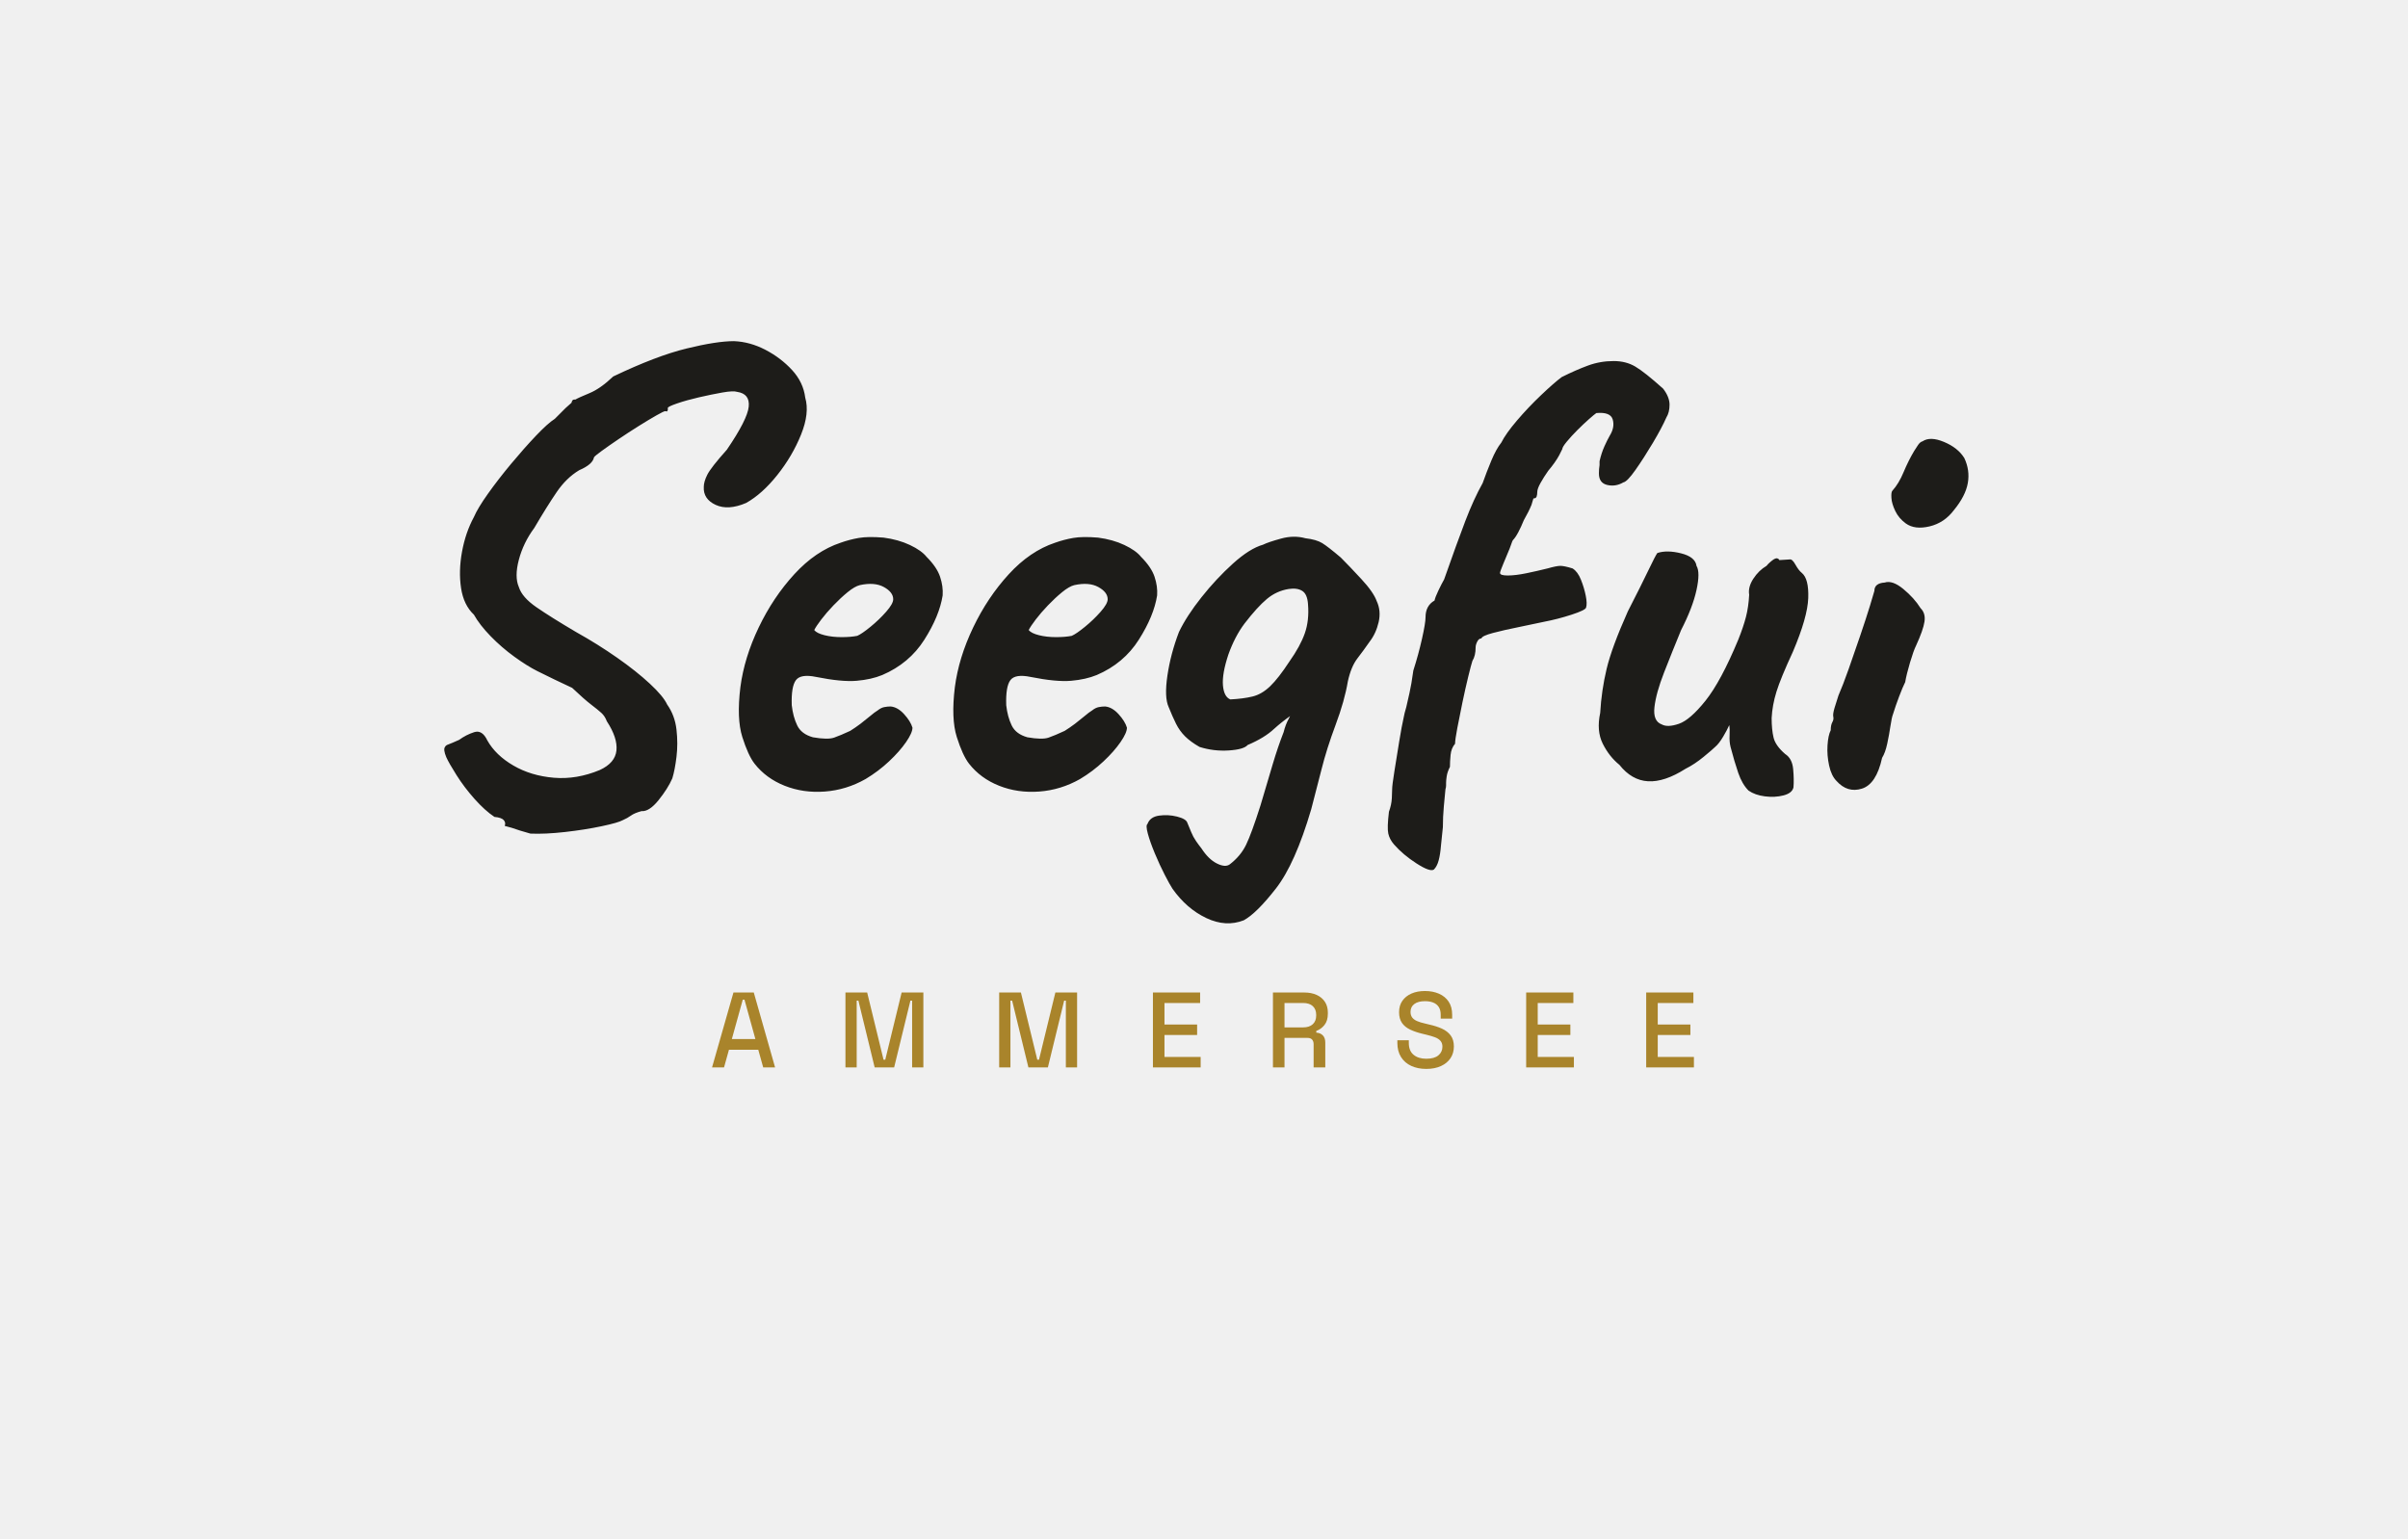
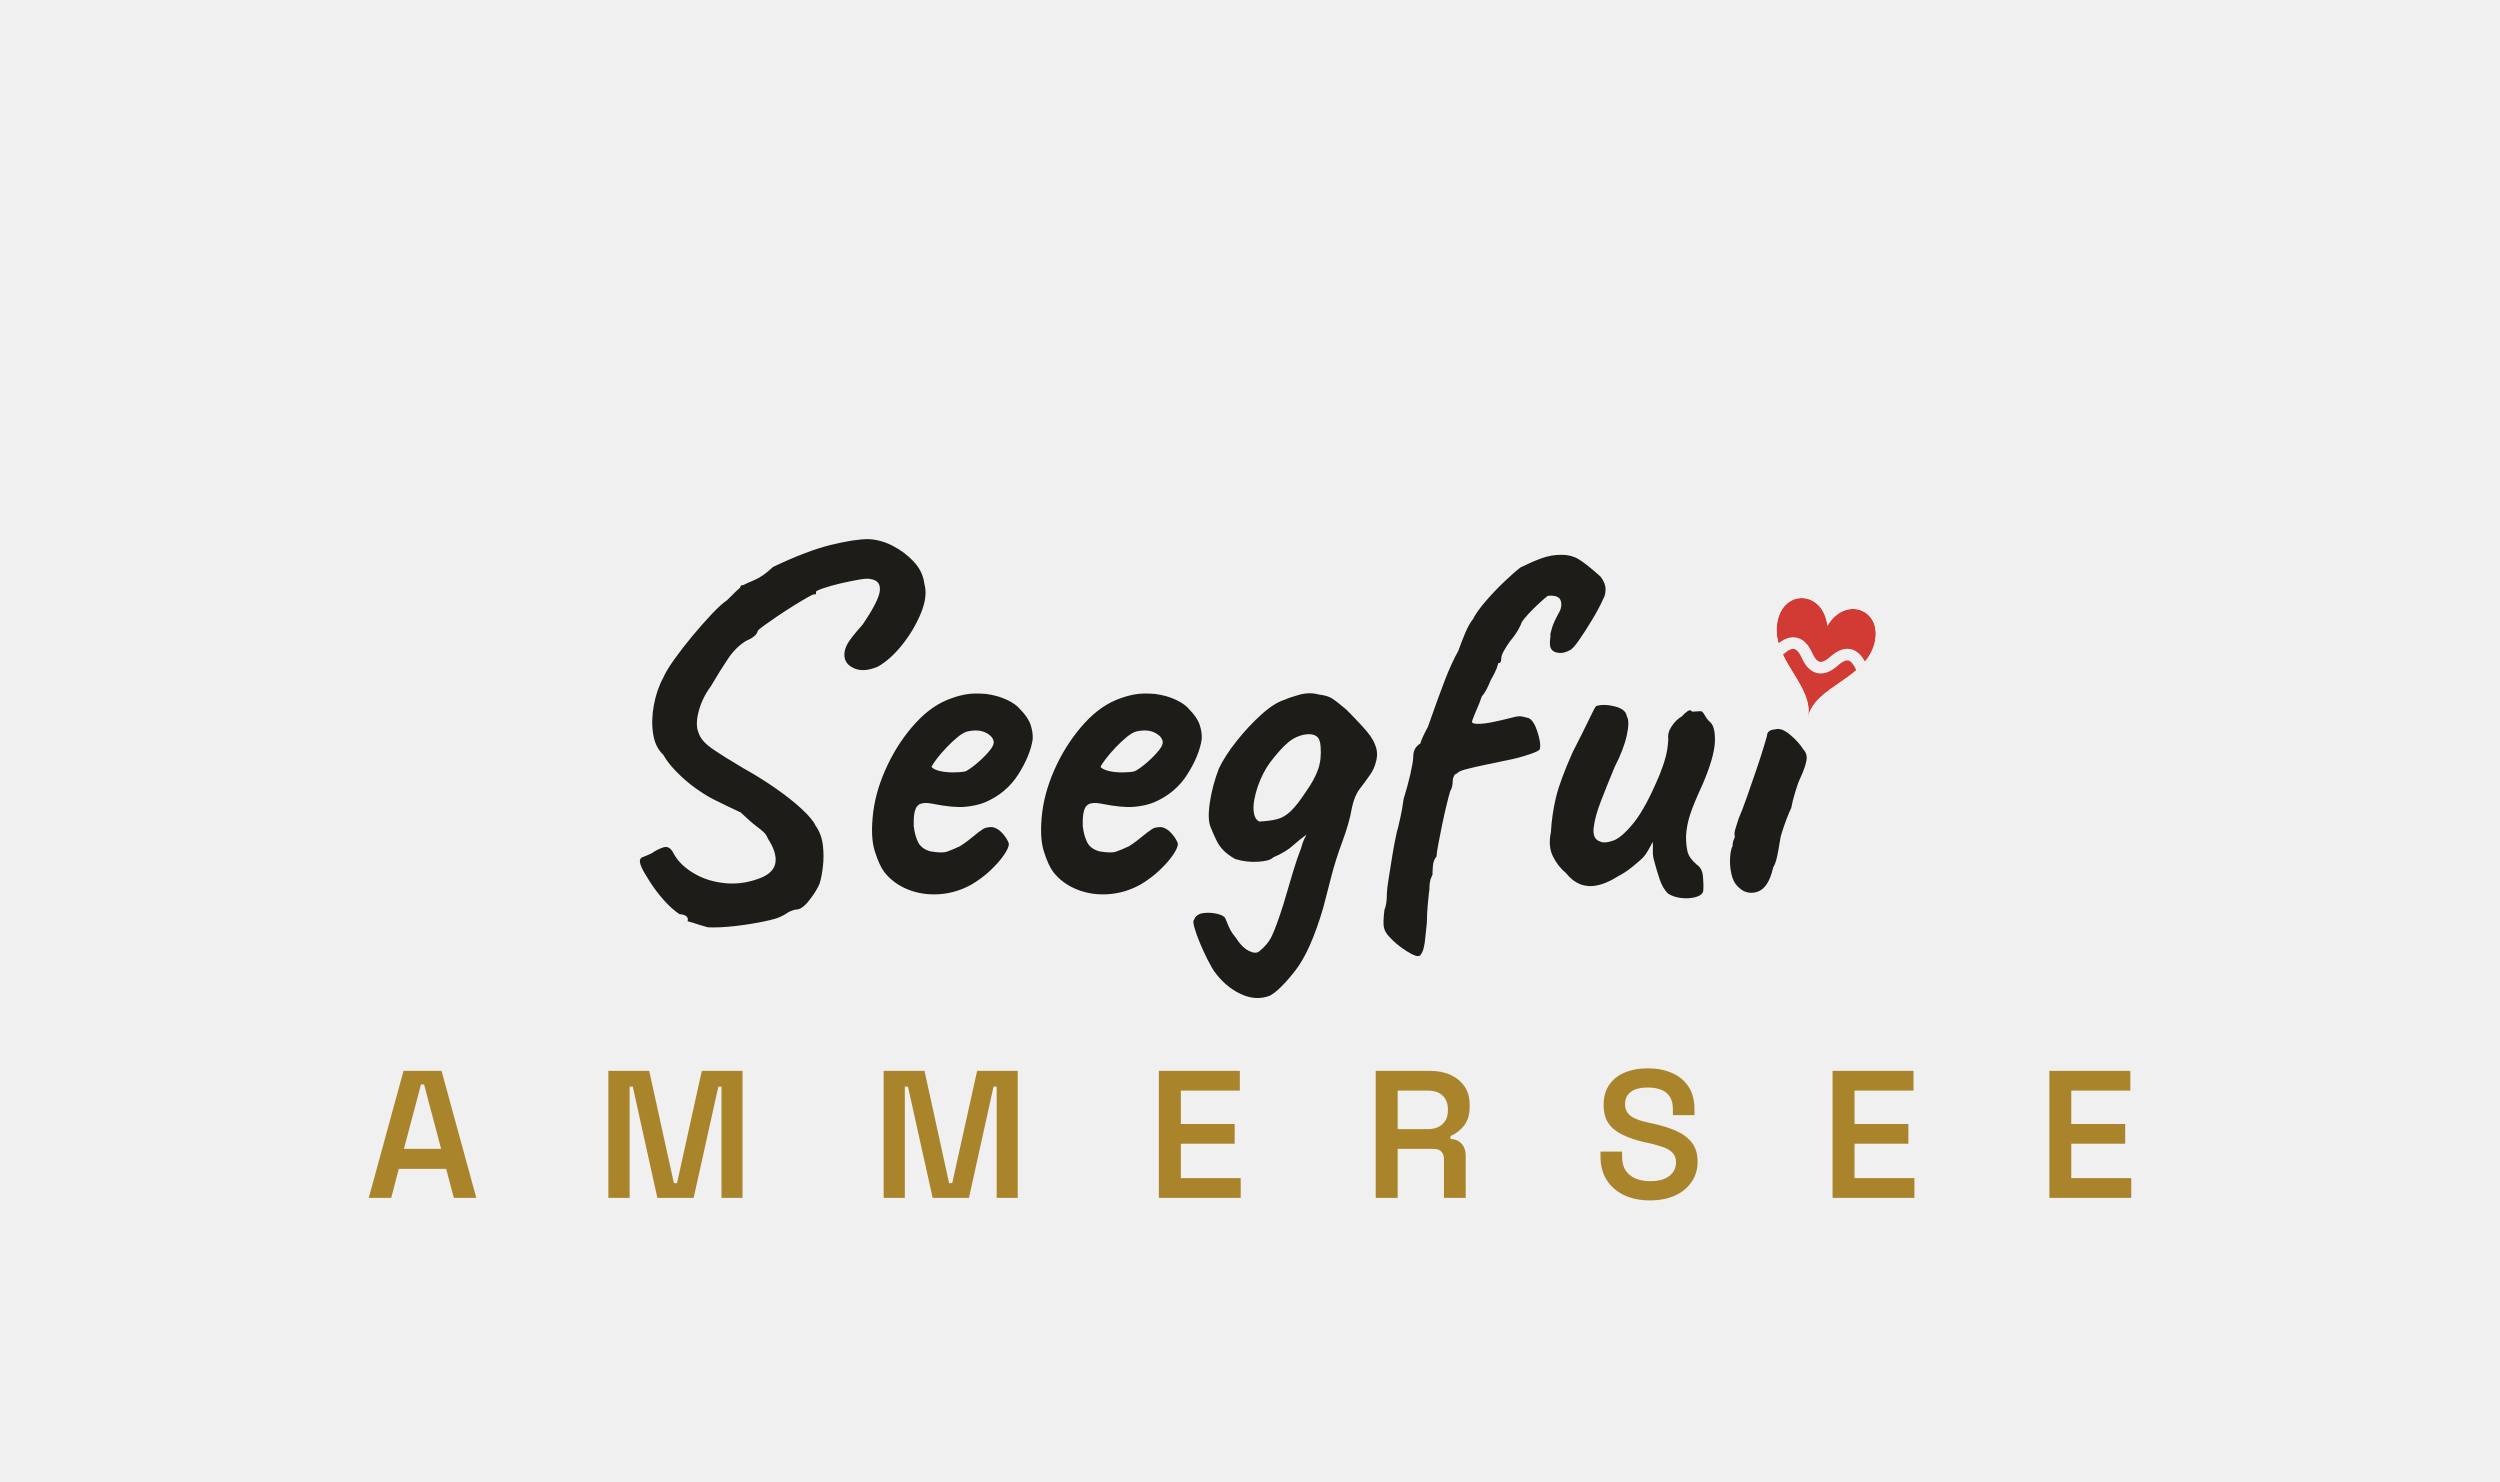
- <svg xmlns="http://www.w3.org/2000/svg" width="360" height="230" viewBox="0 0 360 230">
-   <g transform="translate(53.760,118.4)">
-     <path d="M25.536 6.240L25.536 6.240Q23.808 5.760 22.752 5.376L22.752 5.376L21.696 5.088Q21.888 4.608 21.552 4.224Q21.216 3.840 20.160 3.744L20.160 3.744Q18.720 2.784 17.184 1.056Q15.648-0.672 14.496-2.496Q13.344-4.320 12.960-5.184L12.960-5.184Q12.480-6.336 12.768-6.720L12.768-6.720Q12.864-6.912 13.056-7.008L13.056-7.008Q13.824-7.296 14.880-7.776L14.880-7.776Q15.936-8.544 17.136-8.928Q18.336-9.312 19.104-7.680L19.104-7.680Q20.352-5.472 22.992-3.936Q25.632-2.400 29.040-2.112Q32.448-1.824 35.904-3.264L35.904-3.264Q38.208-4.320 38.400-6.192Q38.592-8.064 36.960-10.560L36.960-10.560Q36.672-11.328 36.144-11.808Q35.616-12.288 34.608-13.056Q33.600-13.824 31.776-15.552L31.776-15.552Q30.336-16.224 29.136-16.800Q27.936-17.376 26.592-18.048L26.592-18.048Q25.056-18.816 23.136-20.208Q21.216-21.600 19.584-23.280Q17.952-24.960 17.088-26.496L17.088-26.496Q15.552-27.936 15.168-30.480Q14.784-33.024 15.312-35.904Q15.840-38.784 17.088-41.088L17.088-41.088Q17.664-42.432 19.200-44.592Q20.736-46.752 22.656-49.056Q24.576-51.360 26.352-53.232Q28.128-55.104 29.184-55.776L29.184-55.776Q29.952-56.544 30.816-57.408L30.816-57.408L31.680-58.176Q31.776-58.656 32.064-58.656L32.064-58.656L32.256-58.656Q32.736-58.944 34.368-59.616Q36-60.288 37.920-62.112L37.920-62.112Q44.352-65.184 48.864-66.288Q53.376-67.392 55.968-67.392L55.968-67.392Q58.368-67.296 60.672-66.096Q62.976-64.896 64.656-63.072Q66.336-61.248 66.624-58.944L66.624-58.944Q67.296-56.640 66-53.424Q64.704-50.208 62.448-47.376Q60.192-44.544 57.792-43.200L57.792-43.200Q55.104-42.048 53.232-42.912Q51.360-43.776 51.456-45.600L51.456-45.600Q51.456-46.368 51.984-47.424Q52.512-48.480 54.912-51.168L54.912-51.168Q57.984-55.680 58.176-57.600Q58.368-59.520 56.448-59.808L56.448-59.808Q55.872-60 54.240-59.712Q52.608-59.424 50.736-58.992Q48.864-58.560 47.472-58.080Q46.080-57.600 46.080-57.408L46.080-57.408L46.080-57.120Q46.080-57.024 45.984-56.928L45.984-56.928Q45.984-56.832 45.696-56.928L45.696-56.928Q45.504-56.928 44.400-56.304Q43.296-55.680 41.760-54.720Q40.224-53.760 38.736-52.752Q37.248-51.744 36.192-50.976Q35.136-50.208 35.040-50.016L35.040-50.016Q34.848-48.960 32.832-48.096L32.832-48.096Q30.912-46.944 29.472-44.832Q28.032-42.720 26.112-39.456L26.112-39.456Q24.480-37.248 23.808-34.704Q23.136-32.160 23.808-30.624L23.808-30.624Q24.288-29.088 26.448-27.600Q28.608-26.112 32.352-23.904L32.352-23.904Q35.616-22.080 38.496-20.064Q41.376-18.048 43.392-16.176Q45.408-14.304 45.984-13.056L45.984-13.056Q47.136-11.424 47.376-9.312Q47.616-7.200 47.376-5.232Q47.136-3.264 46.752-2.016L46.752-2.016Q46.080-0.480 44.688 1.248Q43.296 2.976 42.144 2.880L42.144 2.880Q41.088 3.168 40.560 3.552Q40.032 3.936 39.360 4.224L39.360 4.224Q38.688 4.608 36.192 5.136Q33.696 5.664 30.720 6Q27.744 6.336 25.536 6.240Z M75.648-1.920L75.648-1.920Q72.768-0.288 69.552-0.048Q66.336 0.192 63.552-0.912Q60.768-2.016 59.040-4.224L59.040-4.224Q58.080-5.472 57.216-8.208Q56.352-10.944 56.928-15.648L56.928-15.648Q57.504-20.064 59.664-24.576Q61.824-29.088 64.992-32.544Q68.160-36 71.904-37.248L71.904-37.248Q73.248-37.728 74.640-37.968Q76.032-38.208 78.336-38.016L78.336-38.016Q80.544-37.728 82.272-36.912Q84-36.096 84.768-35.136L84.768-35.136Q86.304-33.600 86.784-32.160Q87.264-30.720 87.168-29.376L87.168-29.376Q86.688-26.304 84.432-22.752Q82.176-19.200 78.144-17.472L78.144-17.472Q76.512-16.800 74.304-16.608Q72.096-16.416 68.256-17.184L68.256-17.184Q65.952-17.664 65.232-16.704Q64.512-15.744 64.608-12.960L64.608-12.960Q64.800-11.232 65.424-9.936Q66.048-8.640 67.776-8.160L67.776-8.160Q69.984-7.776 70.944-8.112Q71.904-8.448 73.344-9.120L73.344-9.120Q74.112-9.600 74.880-10.176L74.880-10.176L76.320-11.328Q76.992-11.904 77.472-12.192L77.472-12.192Q77.952-12.576 78.432-12.672Q78.912-12.768 79.392-12.768L79.392-12.768Q80.448-12.672 81.408-11.616Q82.368-10.560 82.656-9.600L82.656-9.600Q82.656-8.832 81.696-7.440Q80.736-6.048 79.152-4.560Q77.568-3.072 75.648-1.920ZM74.400-23.328L74.400-23.328Q75.072-23.616 76.368-24.672Q77.664-25.728 78.720-26.928Q79.776-28.128 79.776-28.800L79.776-28.800Q79.776-29.856 78.384-30.624Q76.992-31.392 74.784-30.912L74.784-30.912Q74.016-30.720 72.960-29.856Q71.904-28.992 70.848-27.888Q69.792-26.784 69.024-25.776Q68.256-24.768 67.968-24.192L67.968-24.192Q68.352-23.712 69.504-23.424Q70.656-23.136 72.048-23.136Q73.440-23.136 74.400-23.328Z M107.712-1.920L107.712-1.920Q104.832-0.288 101.616-0.048Q98.400 0.192 95.616-0.912Q92.832-2.016 91.104-4.224L91.104-4.224Q90.144-5.472 89.280-8.208Q88.416-10.944 88.992-15.648L88.992-15.648Q89.568-20.064 91.728-24.576Q93.888-29.088 97.056-32.544Q100.224-36 103.968-37.248L103.968-37.248Q105.312-37.728 106.704-37.968Q108.096-38.208 110.400-38.016L110.400-38.016Q112.608-37.728 114.336-36.912Q116.064-36.096 116.832-35.136L116.832-35.136Q118.368-33.600 118.848-32.160Q119.328-30.720 119.232-29.376L119.232-29.376Q118.752-26.304 116.496-22.752Q114.240-19.200 110.208-17.472L110.208-17.472Q108.576-16.800 106.368-16.608Q104.160-16.416 100.320-17.184L100.320-17.184Q98.016-17.664 97.296-16.704Q96.576-15.744 96.672-12.960L96.672-12.960Q96.864-11.232 97.488-9.936Q98.112-8.640 99.840-8.160L99.840-8.160Q102.048-7.776 103.008-8.112Q103.968-8.448 105.408-9.120L105.408-9.120Q106.176-9.600 106.944-10.176L106.944-10.176L108.384-11.328Q109.056-11.904 109.536-12.192L109.536-12.192Q110.016-12.576 110.496-12.672Q110.976-12.768 111.456-12.768L111.456-12.768Q112.512-12.672 113.472-11.616Q114.432-10.560 114.720-9.600L114.720-9.600Q114.720-8.832 113.760-7.440Q112.800-6.048 111.216-4.560Q109.632-3.072 107.712-1.920ZM106.464-23.328L106.464-23.328Q107.136-23.616 108.432-24.672Q109.728-25.728 110.784-26.928Q111.840-28.128 111.840-28.800L111.840-28.800Q111.840-29.856 110.448-30.624Q109.056-31.392 106.848-30.912L106.848-30.912Q106.080-30.720 105.024-29.856Q103.968-28.992 102.912-27.888Q101.856-26.784 101.088-25.776Q100.320-24.768 100.032-24.192L100.032-24.192Q100.416-23.712 101.568-23.424Q102.720-23.136 104.112-23.136Q105.504-23.136 106.464-23.328Z M132.192 19.200L132.192 19.200Q129.504 20.256 126.576 18.864Q123.648 17.472 121.536 14.496L121.536 14.496Q121.152 13.920 120.384 12.432Q119.616 10.944 118.896 9.216Q118.176 7.488 117.840 6.240Q117.504 4.992 117.792 4.800L117.792 4.800Q118.176 3.744 119.520 3.552Q120.864 3.360 122.208 3.696Q123.552 4.032 123.744 4.608L123.744 4.608Q124.032 5.280 124.320 6Q124.608 6.720 125.040 7.344Q125.472 7.968 125.856 8.448L125.856 8.448Q126.912 10.080 128.160 10.704Q129.408 11.328 130.080 10.848L130.080 10.848Q131.712 9.600 132.528 7.920Q133.344 6.240 134.688 2.016L134.688 2.016Q135.744-1.536 136.512-4.128Q137.280-6.720 138.144-8.928L138.144-8.928Q138.432-10.080 138.912-10.944L138.912-10.944Q139.008-11.136 139.104-11.328L139.104-11.328Q137.760-10.368 136.704-9.408L136.704-9.408Q135.264-8.064 132.768-7.008L132.768-7.008Q132.192-6.336 129.936-6.192Q127.680-6.048 125.568-6.720L125.568-6.720Q124.224-7.488 123.408-8.304Q122.592-9.120 122.064-10.176Q121.536-11.232 120.960-12.672L120.960-12.672Q120.288-14.112 120.768-17.376Q121.248-20.640 122.496-23.904L122.496-23.904Q123.648-26.304 125.856-29.088Q128.064-31.872 130.560-34.128Q133.056-36.384 135.072-36.960L135.072-36.960Q135.840-37.344 137.760-37.872Q139.680-38.400 141.408-37.920L141.408-37.920Q143.040-37.728 143.904-37.200Q144.768-36.672 146.688-35.040L146.688-35.040Q147.936-33.792 149.760-31.824Q151.584-29.856 152.064-28.512L152.064-28.512Q152.736-27.072 152.352-25.392Q151.968-23.712 151.008-22.464L151.008-22.464Q150.144-21.216 149.184-19.968Q148.224-18.720 147.744-16.512L147.744-16.512Q147.264-13.632 145.920-10.032Q144.576-6.432 143.808-3.360L143.808-3.360L142.272 2.592Q139.872 10.752 136.992 14.448Q134.112 18.144 132.192 19.200ZM130.176-13.824L130.176-13.824Q132.096-13.920 133.488-14.256Q134.880-14.592 136.128-15.792Q137.376-16.992 139.008-19.488L139.008-19.488Q140.640-21.792 141.312-23.712Q141.984-25.632 141.792-28.032L141.792-28.032Q141.696-29.568 140.928-30.048Q140.160-30.528 138.912-30.336L138.912-30.336Q137.088-30.048 135.648-28.848Q134.208-27.648 132.288-25.152L132.288-25.152Q130.848-23.232 129.888-20.544L129.888-20.544Q128.928-17.664 129.072-15.936Q129.216-14.208 130.176-13.824Z M160.608 11.616L160.608 11.616Q160.032 12 158.016 10.704Q156.000 9.408 154.656 7.872L154.656 7.872Q153.984 7.104 153.792 6.240Q153.600 5.376 153.888 2.976L153.888 2.976Q154.272 1.920 154.320 0.960Q154.368 0 154.368-0.384L154.368-0.384Q154.368-0.960 154.704-3.072Q155.040-5.184 155.424-7.536Q155.808-9.888 156.096-11.136L156.096-11.136Q156.096-11.232 156.240-11.808Q156.384-12.384 156.480-12.672L156.480-12.672Q156.672-13.536 156.960-14.784Q157.248-16.032 157.536-18.144L157.536-18.144Q158.304-20.544 158.832-22.896Q159.360-25.248 159.360-26.112L159.360-26.112Q159.360-27.840 160.704-28.608L160.704-28.608Q160.800-29.088 161.280-30.096Q161.760-31.104 162.144-31.776L162.144-31.776Q164.064-37.248 165.312-40.512Q166.560-43.776 167.904-46.176L167.904-46.176Q168.480-47.808 169.200-49.536Q169.920-51.264 170.688-52.224L170.688-52.224Q171.360-53.568 173.040-55.536Q174.720-57.504 176.640-59.328Q178.560-61.152 179.712-62.016L179.712-62.016Q181.824-63.072 183.648-63.744Q185.472-64.416 187.488-64.416L187.488-64.416Q189.312-64.416 190.704-63.600Q192.096-62.784 194.880-60.288L194.880-60.288Q195.840-59.040 195.840-57.888Q195.840-56.736 195.360-55.968L195.360-55.968Q194.688-54.432 193.344-52.176Q192-49.920 190.752-48.144Q189.504-46.368 188.928-46.272L188.928-46.272Q187.776-45.600 186.528-45.888Q185.280-46.176 185.280-47.616L185.280-47.616Q185.280-48.288 185.376-48.864L185.376-48.864L185.376-49.440Q185.664-50.688 186.096-51.648Q186.528-52.608 186.912-53.280L186.912-53.280Q187.680-54.528 187.344-55.680Q187.008-56.832 184.896-56.640L184.896-56.640Q184.608-56.448 183.792-55.728Q182.976-55.008 182.064-54.096Q181.152-53.184 180.480-52.368Q179.808-51.552 179.808-51.264L179.808-51.264L179.328-50.304Q178.752-49.248 177.696-48L177.696-48Q177.024-47.040 176.544-46.176Q176.064-45.312 176.064-44.832L176.064-44.832Q176.064-44.448 175.968-44.160Q175.872-43.872 175.488-43.872L175.488-43.872L175.200-42.912Q174.816-41.952 174.048-40.608L174.048-40.608Q173.664-39.648 173.232-38.832Q172.800-38.016 172.416-37.632L172.416-37.632L172.320-37.440L171.936-36.384Q171.456-35.232 170.976-34.080Q170.496-32.928 170.496-32.736L170.496-32.736Q170.496-32.352 171.648-32.352Q172.800-32.352 174.432-32.688Q176.064-33.024 177.600-33.408L177.600-33.408Q178.944-33.792 179.520-33.792Q180.096-33.792 181.344-33.408L181.344-33.408Q182.112-32.928 182.592-31.728Q183.072-30.528 183.312-29.328Q183.552-28.128 183.360-27.552L183.360-27.552Q183.264-27.168 181.200-26.496Q179.136-25.824 177.120-25.440L177.120-25.440Q175.392-25.056 173.232-24.624Q171.072-24.192 169.440-23.760Q167.808-23.328 167.712-22.944L167.712-22.944Q167.328-22.944 167.088-22.464Q166.848-21.984 166.848-21.600L166.848-21.600Q166.848-20.352 166.368-19.584L166.368-19.584Q166.176-19.008 165.744-17.232Q165.312-15.456 164.880-13.392Q164.448-11.328 164.112-9.552Q163.776-7.776 163.776-7.200L163.776-7.200Q163.200-6.528 163.104-5.520Q163.008-4.512 163.008-3.744L163.008-3.744Q162.624-2.976 162.528-2.352Q162.432-1.728 162.432-1.344L162.432-1.344L162.432-0.960Q162.432-0.672 162.336-0.384L162.336-0.384Q162.240 0.576 162.096 2.160Q161.952 3.744 161.952 5.280L161.952 5.280L161.664 8.064Q161.568 9.312 161.328 10.224Q161.088 11.136 160.608 11.616Z M207.648-0.192L207.648-0.192Q206.688-1.152 206.112-2.832Q205.536-4.512 204.960-6.720L204.960-6.720Q204.768-7.488 204.816-8.448Q204.864-9.408 204.768-9.984L204.768-9.984Q204.480-9.312 203.856-8.256Q203.232-7.200 202.656-6.720L202.656-6.720Q202.272-6.336 200.928-5.232Q199.584-4.128 198.240-3.456L198.240-3.456Q195.072-1.440 192.624-1.584Q190.176-1.728 188.352-4.032L188.352-4.032Q186.816-5.280 185.856-7.200Q184.896-9.120 185.472-11.808L185.472-11.808Q185.664-15.168 186.432-18.384Q187.200-21.600 189.600-26.976L189.600-26.976Q191.616-30.912 192.672-33.120Q193.728-35.328 194.016-35.712L194.016-35.712Q195.456-36.192 197.568-35.664Q199.680-35.136 199.872-33.792L199.872-33.792Q200.448-32.832 199.872-30.192Q199.296-27.552 197.568-24.192L197.568-24.192Q196.224-20.928 195.024-17.856Q193.824-14.784 193.584-12.672Q193.344-10.560 194.688-10.080L194.688-10.080Q195.552-9.600 197.232-10.176Q198.912-10.752 201.216-13.632Q203.520-16.512 206.112-22.752L206.112-22.752Q206.880-24.672 207.264-26.160Q207.648-27.648 207.744-29.472L207.744-29.472Q207.552-30.624 208.368-31.872Q209.184-33.120 210.336-33.792L210.336-33.792Q210.720-34.272 211.392-34.752L211.392-34.752Q211.872-35.040 212.064-34.848L212.064-34.848Q212.160-34.848 212.256-34.656L212.256-34.656L213.792-34.752Q214.176-34.848 214.656-33.984Q215.136-33.120 215.616-32.736L215.616-32.736Q216.672-31.872 216.576-28.992Q216.480-26.112 214.272-20.928L214.272-20.928Q212.448-16.992 211.824-14.976Q211.200-12.960 211.104-11.040L211.104-11.040Q211.104-9.312 211.392-8.112Q211.680-6.912 213.120-5.664L213.120-5.664Q214.176-4.992 214.320-3.408Q214.464-1.824 214.368-0.672L214.368-0.672Q214.176 0.192 212.880 0.528Q211.584 0.864 210.096 0.672Q208.608 0.480 207.648-0.192Z M220.800-1.632L220.800-1.632Q220.032-2.400 219.696-3.936Q219.360-5.472 219.456-6.960Q219.552-8.448 219.936-9.216L219.936-9.216Q219.936-9.984 220.176-10.416Q220.416-10.848 220.320-11.232L220.320-11.232Q220.224-11.616 220.512-12.576Q220.800-13.536 221.088-14.400L221.088-14.400Q221.760-15.936 222.624-18.384Q223.488-20.832 224.352-23.376Q225.216-25.920 225.792-27.792Q226.368-29.664 226.464-30.048L226.464-30.048Q226.464-31.200 228-31.296L228-31.296Q229.152-31.680 230.784-30.336Q232.416-28.992 233.376-27.456L233.376-27.456Q234.144-26.688 233.952-25.440Q233.760-24.192 232.704-21.888L232.704-21.888Q232.320-21.120 231.792-19.344Q231.264-17.568 231.072-16.416L231.072-16.416Q230.688-15.648 230.160-14.256Q229.632-12.864 229.248-11.616L229.248-11.616Q229.056-11.136 228.864-9.840Q228.672-8.544 228.384-7.200Q228.096-5.856 227.616-5.088L227.616-5.088Q226.752-1.152 224.592-0.480Q222.432 0.192 220.800-1.632ZM231.168-40.128L231.168-40.128Q230.112-40.896 229.584-42Q229.056-43.104 229.008-43.968Q228.960-44.832 229.152-45.024L229.152-45.024Q230.112-46.080 230.832-47.808Q231.552-49.536 232.416-50.976L232.416-50.976Q232.608-51.264 232.944-51.792Q233.280-52.320 233.664-52.416L233.664-52.416Q234.816-53.184 236.880-52.320Q238.944-51.456 239.904-49.920L239.904-49.920Q240.768-48.096 240.432-46.176Q240.096-44.256 238.368-42.144L238.368-42.144Q236.928-40.224 234.720-39.696Q232.512-39.168 231.168-40.128Z" fill="#1d1c19" />
-   </g>
-   <g transform="translate(106.116,159.6)">
-     <path d="M2.128 0L0.336 0L3.536-11.200L6.576-11.200L9.760 0L7.984 0L7.248-2.640L2.864-2.640L2.128 0ZM4.928-10.128L3.296-4.240L6.816-4.240L5.184-10.128L4.928-10.128Z M21.960 0L20.280 0L20.280-11.200L23.528-11.200L25.976-1.152L26.232-1.152L28.680-11.200L31.928-11.200L31.928 0L30.248 0L30.248-9.984L29.992-9.984L27.560 0L24.648 0L22.216-9.984L21.960-9.984L21.960 0Z M44.944 0L43.264 0L43.264-11.200L46.512-11.200L48.960-1.152L49.216-1.152L51.664-11.200L54.912-11.200L54.912 0L53.232 0L53.232-9.984L52.976-9.984L50.544 0L47.632 0L45.200-9.984L44.944-9.984L44.944 0Z M73.384 0L66.248 0L66.248-11.200L73.304-11.200L73.304-9.632L67.976-9.632L67.976-6.416L72.856-6.416L72.856-4.848L67.976-4.848L67.976-1.568L73.384-1.568L73.384 0Z M85.920 0L84.192 0L84.192-11.200L88.896-11.200Q89.936-11.200 90.728-10.840Q91.520-10.480 91.960-9.808Q92.400-9.136 92.400-8.208L92.400-8.208L92.400-8.032Q92.400-6.976 91.896-6.344Q91.392-5.712 90.672-5.456L90.672-5.456L90.672-5.200Q91.280-5.168 91.648-4.792Q92.016-4.416 92.016-3.712L92.016-3.712L92.016 0L90.272 0L90.272-3.472Q90.272-3.904 90.048-4.160Q89.824-4.416 89.328-4.416L89.328-4.416L85.920-4.416L85.920 0ZM85.920-9.632L85.920-5.984L88.704-5.984Q89.632-5.984 90.144-6.456Q90.656-6.928 90.656-7.744L90.656-7.744L90.656-7.872Q90.656-8.688 90.152-9.160Q89.648-9.632 88.704-9.632L88.704-9.632L85.920-9.632Z M107.112 0.224L107.112 0.224Q105.848 0.224 104.872-0.224Q103.896-0.672 103.344-1.544Q102.792-2.416 102.792-3.664L102.792-3.664L102.792-4.064L104.504-4.064L104.504-3.664Q104.504-2.480 105.216-1.888Q105.928-1.296 107.112-1.296L107.112-1.296Q108.312-1.296 108.920-1.800Q109.528-2.304 109.528-3.104L109.528-3.104Q109.528-3.632 109.240-3.968Q108.952-4.304 108.424-4.504Q107.896-4.704 107.160-4.880L107.160-4.880L106.568-5.024Q105.496-5.280 104.704-5.656Q103.912-6.032 103.480-6.656Q103.048-7.280 103.048-8.256L103.048-8.256Q103.048-9.248 103.536-9.952Q104.024-10.656 104.888-11.040Q105.752-11.424 106.920-11.424L106.920-11.424Q108.088-11.424 109.008-11.024Q109.928-10.624 110.456-9.840Q110.984-9.056 110.984-7.872L110.984-7.872L110.984-7.296L109.272-7.296L109.272-7.872Q109.272-8.592 108.976-9.040Q108.680-9.488 108.152-9.696Q107.624-9.904 106.920-9.904L106.920-9.904Q105.896-9.904 105.328-9.480Q104.760-9.056 104.760-8.304L104.760-8.304Q104.760-7.792 105.008-7.464Q105.256-7.136 105.736-6.928Q106.216-6.720 106.936-6.560L106.936-6.560L107.528-6.416Q108.616-6.176 109.448-5.800Q110.280-5.424 110.760-4.784Q111.240-4.144 111.240-3.136L111.240-3.136Q111.240-2.128 110.736-1.376Q110.232-0.624 109.304-0.200Q108.376 0.224 107.112 0.224Z M129.184 0L122.048 0L122.048-11.200L129.104-11.200L129.104-9.632L123.776-9.632L123.776-6.416L128.656-6.416L128.656-4.848L123.776-4.848L123.776-1.568L129.184-1.568L129.184 0Z M147.128 0L139.992 0L139.992-11.200L147.048-11.200L147.048-9.632L141.720-9.632L141.720-6.416L146.600-6.416L146.600-4.848L141.720-4.848L141.720-1.568L147.128-1.568L147.128 0Z" fill="#a9842b" />
+ <svg xmlns="http://www.w3.org/2000/svg" width="1488" height="882" viewBox="0 0 248 147">
+   <svg x="18.9" y="14" width="210.2" height="108" viewBox="0 0 360 185" overflow="visible">
+     <g fill="#1d1c19">
+       <g transform="translate(64.98,0)">
+         <path d="M22.88 133.59 L22.88 133.59 Q21.33 133.16 20.38 132.82 L20.38 132.82 L19.44 132.56 Q19.61 132.13 19.31 131.78 Q19.01 131.44 18.06 131.35 L18.06 131.35 Q16.77 130.49 15.39 128.95 Q14.02 127.40 12.99 125.76 Q11.95 124.13 11.61 123.36 L11.61 123.36 Q11.18 122.32 11.44 121.98 L11.44 121.98 Q11.52 121.81 11.70 121.72 L11.70 121.72 Q12.38 121.46 13.33 121.03 L13.33 121.03 Q14.28 120.35 15.35 120.00 Q16.43 119.66 17.11 121.12 L17.11 121.12 Q18.23 123.10 20.60 124.47 Q22.96 125.85 26.02 126.11 Q29.07 126.37 32.16 125.08 L32.16 125.08 Q34.23 124.13 34.40 122.45 Q34.57 120.78 33.11 118.54 L33.11 118.54 Q32.85 117.85 32.38 117.42 Q31.91 116.99 31.00 116.30 Q30.10 115.62 28.47 114.07 L28.47 114.07 Q27.18 113.47 26.10 112.95 Q25.03 112.43 23.82 111.83 L23.82 111.83 Q22.45 111.14 20.73 109.90 Q19.01 108.65 17.54 107.14 Q16.08 105.64 15.31 104.26 L15.31 104.26 Q13.93 102.97 13.59 100.69 Q13.24 98.42 13.72 95.84 Q14.19 93.26 15.31 91.19 L15.31 91.19 Q15.82 89.99 17.20 88.05 Q18.58 86.12 20.30 84.05 Q22.02 81.99 23.61 80.31 Q25.20 78.64 26.14 78.03 L26.14 78.03 Q26.83 77.35 27.61 76.57 L27.61 76.57 L28.38 75.88 Q28.47 75.45 28.72 75.45 L28.72 75.45 L28.90 75.45 Q29.33 75.20 30.79 74.59 Q32.25 73.99 33.97 72.36 L33.97 72.36 Q39.73 69.61 43.77 68.62 Q47.82 67.63 50.14 67.63 L50.14 67.63 Q52.29 67.71 54.35 68.79 Q56.42 69.86 57.92 71.50 Q59.43 73.13 59.68 75.20 L59.68 75.20 Q60.29 77.26 59.13 80.14 Q57.96 83.02 55.94 85.56 Q53.92 88.10 51.77 89.30 L51.77 89.30 Q49.36 90.33 47.69 89.56 Q46.01 88.78 46.10 87.15 L46.10 87.15 Q46.10 86.46 46.57 85.52 Q47.04 84.57 49.19 82.16 L49.19 82.16 Q51.94 78.12 52.12 76.40 Q52.29 74.68 50.57 74.42 L50.57 74.42 Q50.05 74.25 48.59 74.51 Q47.13 74.77 45.45 75.15 Q43.77 75.54 42.53 75.97 Q41.28 76.40 41.28 76.57 L41.28 76.57 L41.28 76.83 Q41.28 76.92 41.19 77.00 L41.19 77.00 Q41.19 77.09 40.94 77.00 L40.94 77.00 Q40.76 77.00 39.78 77.56 Q38.79 78.12 37.41 78.98 Q36.03 79.84 34.70 80.74 Q33.37 81.65 32.42 82.33 Q31.48 83.02 31.39 83.19 L31.39 83.19 Q31.22 84.14 29.41 84.91 L29.41 84.91 Q27.69 85.95 26.40 87.84 Q25.11 89.73 23.39 92.65 L23.39 92.65 Q21.93 94.63 21.33 96.91 Q20.73 99.19 21.33 100.57 L21.33 100.57 Q21.76 101.94 23.69 103.28 Q25.63 104.61 28.98 106.59 L28.98 106.59 Q31.91 108.22 34.49 110.03 Q37.07 111.83 38.87 113.51 Q40.68 115.19 41.19 116.30 L41.19 116.30 Q42.23 117.77 42.44 119.66 Q42.66 121.55 42.44 123.31 Q42.23 125.08 41.88 126.19 L41.88 126.19 Q41.28 127.57 40.03 129.12 Q38.79 130.67 37.75 130.58 L37.75 130.58 Q36.81 130.84 36.34 131.18 Q35.86 131.53 35.26 131.78 L35.26 131.78 Q34.66 132.13 32.42 132.60 Q30.19 133.07 27.52 133.38 Q24.85 133.68 22.88 133.59 Z M67.77 126.28 L67.77 126.28 Q65.19 127.74 62.31 127.96 Q59.43 128.17 56.93 127.18 Q54.44 126.19 52.89 124.22 L52.89 124.22 Q52.03 123.10 51.26 120.65 Q50.48 118.20 51.00 113.98 L51.00 113.98 Q51.51 110.03 53.45 105.98 Q55.38 101.94 58.22 98.85 Q61.06 95.75 64.41 94.63 L64.41 94.63 Q65.62 94.20 66.86 93.99 Q68.11 93.77 70.18 93.94 L70.18 93.94 Q72.15 94.20 73.70 94.93 Q75.25 95.66 75.94 96.52 L75.94 96.52 Q77.31 97.90 77.74 99.19 Q78.17 100.48 78.09 101.68 L78.09 101.68 Q77.66 104.44 75.64 107.62 Q73.62 110.80 70.00 112.35 L70.00 112.35 Q68.54 112.95 66.56 113.12 Q64.59 113.29 61.15 112.61 L61.15 112.61 Q59.08 112.18 58.44 113.04 Q57.79 113.90 57.88 116.39 L57.88 116.39 Q58.05 117.94 58.61 119.10 Q59.17 120.26 60.72 120.69 L60.72 120.69 Q62.69 121.03 63.55 120.73 Q64.41 120.43 65.70 119.83 L65.70 119.83 Q66.39 119.40 67.08 118.88 L67.08 118.88 L68.37 117.85 Q68.97 117.34 69.40 117.08 L69.40 117.08 Q69.83 116.73 70.26 116.65 Q70.69 116.56 71.12 116.56 L71.12 116.56 Q72.07 116.65 72.93 117.59 Q73.79 118.54 74.05 119.40 L74.05 119.40 Q74.05 120.09 73.19 121.33 Q72.33 122.58 70.91 123.92 Q69.49 125.25 67.77 126.28 Z M66.65 107.10 L66.65 107.10 Q67.25 106.84 68.41 105.90 Q69.57 104.95 70.52 103.88 Q71.47 102.80 71.47 102.20 L71.47 102.20 Q71.47 101.25 70.22 100.57 Q68.97 99.88 66.99 100.31 L66.99 100.31 Q66.31 100.48 65.36 101.25 Q64.41 102.03 63.47 103.02 Q62.52 104.01 61.83 104.91 Q61.15 105.81 60.89 106.33 L60.89 106.33 Q61.23 106.76 62.26 107.02 Q63.30 107.27 64.54 107.27 Q65.79 107.27 66.65 107.10 Z M96.49 126.28 L96.49 126.28 Q93.91 127.74 91.03 127.96 Q88.15 128.17 85.66 127.18 Q83.16 126.19 81.61 124.22 L81.61 124.22 Q80.75 123.10 79.98 120.65 Q79.21 118.20 79.72 113.98 L79.72 113.98 Q80.24 110.03 82.17 105.98 Q84.11 101.94 86.95 98.85 Q89.78 95.75 93.14 94.63 L93.14 94.63 Q94.34 94.20 95.59 93.99 Q96.84 93.77 98.90 93.94 L98.90 93.94 Q100.88 94.20 102.43 94.93 Q103.97 95.66 104.66 96.52 L104.66 96.52 Q106.04 97.90 106.47 99.19 Q106.90 100.48 106.81 101.68 L106.81 101.68 Q106.38 104.44 104.36 107.62 Q102.34 110.80 98.73 112.35 L98.73 112.35 Q97.27 112.95 95.29 113.12 Q93.31 113.29 89.87 112.61 L89.87 112.61 Q87.81 112.18 87.16 113.04 Q86.52 113.90 86.60 116.39 L86.60 116.39 Q86.77 117.94 87.33 119.10 Q87.89 120.26 89.44 120.69 L89.44 120.69 Q91.42 121.03 92.28 120.73 Q93.14 120.43 94.43 119.83 L94.43 119.83 Q95.12 119.40 95.80 118.88 L95.80 118.88 L97.09 117.85 Q97.70 117.34 98.13 117.08 L98.13 117.08 Q98.56 116.73 98.99 116.65 Q99.42 116.56 99.85 116.56 L99.85 116.56 Q100.79 116.65 101.65 117.59 Q102.51 118.54 102.77 119.40 L102.77 119.40 Q102.77 120.09 101.91 121.33 Q101.05 122.58 99.63 123.92 Q98.21 125.25 96.49 126.28 Z M95.37 107.10 L95.37 107.10 Q95.98 106.84 97.14 105.90 Q98.30 104.95 99.24 103.88 Q100.19 102.80 100.19 102.20 L100.19 102.20 Q100.19 101.25 98.94 100.57 Q97.70 99.88 95.72 100.31 L95.72 100.31 Q95.03 100.48 94.08 101.25 Q93.14 102.03 92.19 103.02 Q91.25 104.01 90.56 104.91 Q89.87 105.81 89.61 106.33 L89.61 106.33 Q89.96 106.76 90.99 107.02 Q92.02 107.27 93.27 107.27 Q94.51 107.27 95.37 107.10 Z M118.42 145.20 L118.42 145.20 Q116.01 146.15 113.39 144.90 Q110.77 143.65 108.88 140.99 L108.88 140.99 Q108.53 140.47 107.84 139.14 Q107.16 137.80 106.51 136.26 Q105.87 134.71 105.56 133.59 Q105.26 132.47 105.52 132.30 L105.52 132.30 Q105.87 131.35 107.07 131.18 Q108.27 131.01 109.48 131.31 Q110.68 131.61 110.85 132.13 L110.85 132.13 Q111.11 132.73 111.37 133.38 Q111.63 134.02 112.01 134.58 Q112.40 135.14 112.75 135.57 L112.75 135.57 Q113.69 137.03 114.81 137.59 Q115.93 138.15 116.53 137.72 L116.53 137.72 Q117.99 136.60 118.72 135.09 Q119.45 133.59 120.66 129.81 L120.66 129.81 Q121.60 126.62 122.29 124.30 Q122.98 121.98 123.75 120.00 L123.75 120.00 Q124.01 118.97 124.44 118.20 L124.44 118.20 Q124.53 118.02 124.61 117.85 L124.61 117.85 Q123.41 118.71 122.46 119.57 L122.46 119.57 Q121.17 120.78 118.94 121.72 L118.94 121.72 Q118.42 122.32 116.40 122.45 Q114.38 122.58 112.49 121.98 L112.49 121.98 Q111.28 121.29 110.55 120.56 Q109.82 119.83 109.35 118.88 Q108.88 117.94 108.36 116.65 L108.36 116.65 Q107.76 115.36 108.19 112.43 Q108.62 109.51 109.74 106.59 L109.74 106.59 Q110.77 104.44 112.75 101.94 Q114.72 99.45 116.96 97.43 Q119.20 95.41 121.00 94.89 L121.00 94.89 Q121.69 94.55 123.41 94.07 Q125.13 93.60 126.68 94.03 L126.68 94.03 Q128.14 94.20 128.91 94.67 Q129.69 95.15 131.41 96.61 L131.41 96.61 Q132.53 97.73 134.16 99.49 Q135.79 101.25 136.22 102.46 L136.22 102.46 Q136.83 103.75 136.48 105.25 Q136.14 106.76 135.28 107.88 L135.28 107.88 Q134.50 108.99 133.64 110.11 Q132.78 111.23 132.35 113.21 L132.35 113.21 Q131.92 115.79 130.72 119.01 Q129.52 122.24 128.83 124.99 L128.83 124.99 L127.45 130.32 Q125.30 137.63 122.72 140.94 Q120.14 144.25 118.42 145.20 Z M116.62 115.62 L116.62 115.62 Q118.34 115.53 119.58 115.23 Q120.83 114.93 121.95 113.85 Q123.07 112.78 124.53 110.54 L124.53 110.54 Q125.99 108.48 126.59 106.76 Q127.19 105.04 127.02 102.89 L127.02 102.89 Q126.94 101.51 126.25 101.08 Q125.56 100.65 124.44 100.82 L124.44 100.82 Q122.81 101.08 121.52 102.16 Q120.23 103.23 118.51 105.47 L118.51 105.47 Q117.22 107.19 116.36 109.60 L116.36 109.60 Q115.50 112.18 115.63 113.72 Q115.76 115.27 116.62 115.62 Z M143.88 138.41 L143.88 138.41 Q143.36 138.75 141.56 137.59 Q139.75 136.43 138.55 135.05 L138.55 135.05 Q137.94 134.36 137.77 133.59 Q137.60 132.82 137.86 130.67 L137.86 130.67 Q138.20 129.72 138.24 128.86 Q138.29 128.00 138.29 127.66 L138.29 127.66 Q138.29 127.14 138.59 125.25 Q138.89 123.36 139.23 121.25 Q139.58 119.14 139.84 118.02 L139.84 118.02 Q139.84 117.94 139.96 117.42 Q140.09 116.91 140.18 116.65 L140.18 116.65 Q140.35 115.87 140.61 114.76 Q140.87 113.64 141.13 111.75 L141.13 111.75 Q141.81 109.60 142.29 107.49 Q142.76 105.38 142.76 104.61 L142.76 104.61 Q142.76 103.06 143.96 102.37 L143.96 102.37 Q144.05 101.94 144.48 101.04 Q144.91 100.14 145.25 99.53 L145.25 99.53 Q146.97 94.63 148.09 91.71 Q149.21 88.78 150.41 86.63 L150.41 86.63 Q150.93 85.17 151.57 83.62 Q152.22 82.08 152.91 81.22 L152.91 81.22 Q153.51 80.01 155.01 78.25 Q156.52 76.49 158.24 74.85 Q159.96 73.22 160.99 72.44 L160.99 72.44 Q162.88 71.50 164.52 70.90 Q166.15 70.29 167.96 70.29 L167.96 70.29 Q169.59 70.29 170.84 71.03 Q172.09 71.76 174.58 73.99 L174.58 73.99 Q175.44 75.11 175.44 76.14 Q175.44 77.17 175.01 77.86 L175.01 77.86 Q174.41 79.24 173.20 81.26 Q172.00 83.28 170.88 84.87 Q169.76 86.46 169.25 86.55 L169.25 86.55 Q168.22 87.15 167.10 86.89 Q165.98 86.63 165.98 85.34 L165.98 85.34 Q165.98 84.74 166.07 84.23 L166.07 84.23 L166.07 83.71 Q166.32 82.59 166.71 81.73 Q167.10 80.87 167.44 80.27 L167.44 80.27 Q168.13 79.15 167.83 78.12 Q167.53 77.09 165.64 77.26 L165.64 77.26 Q165.38 77.43 164.65 78.08 Q163.92 78.72 163.10 79.54 Q162.28 80.36 161.68 81.09 Q161.08 81.82 161.08 82.08 L161.08 82.08 L160.65 82.94 Q160.13 83.88 159.19 85.00 L159.19 85.00 Q158.58 85.86 158.15 86.63 Q157.72 87.41 157.72 87.84 L157.72 87.84 Q157.72 88.18 157.64 88.44 Q157.55 88.70 157.21 88.70 L157.21 88.70 L156.95 89.56 Q156.61 90.42 155.92 91.62 L155.92 91.62 Q155.57 92.48 155.19 93.21 Q154.80 93.94 154.46 94.29 L154.46 94.29 L154.37 94.46 L154.03 95.41 Q153.60 96.44 153.17 97.47 Q152.74 98.50 152.74 98.67 L152.74 98.67 Q152.74 99.02 153.77 99.02 Q154.80 99.02 156.26 98.72 Q157.72 98.42 159.10 98.07 L159.10 98.07 Q160.30 97.73 160.82 97.73 Q161.34 97.73 162.45 98.07 L162.45 98.07 Q163.14 98.50 163.57 99.58 Q164.00 100.65 164.22 101.73 Q164.43 102.80 164.26 103.32 L164.26 103.32 Q164.17 103.66 162.32 104.26 Q160.48 104.87 158.67 105.21 L158.67 105.21 Q157.12 105.55 155.19 105.94 Q153.25 106.33 151.79 106.72 Q150.33 107.10 150.24 107.45 L150.24 107.45 Q149.90 107.45 149.68 107.88 Q149.47 108.31 149.47 108.65 L149.47 108.65 Q149.47 109.77 149.04 110.46 L149.04 110.46 Q148.87 110.97 148.48 112.56 Q148.09 114.15 147.70 116.00 Q147.32 117.85 147.02 119.44 Q146.72 121.03 146.72 121.55 L146.72 121.55 Q146.20 122.15 146.11 123.06 Q146.03 123.96 146.03 124.65 L146.03 124.65 Q145.68 125.33 145.60 125.89 Q145.51 126.45 145.51 126.80 L145.51 126.80 L145.51 127.14 Q145.51 127.40 145.43 127.66 L145.43 127.66 Q145.34 128.52 145.21 129.94 Q145.08 131.35 145.08 132.73 L145.08 132.73 L144.82 135.22 Q144.74 136.34 144.52 137.16 Q144.31 137.98 143.88 138.41 Z M186.02 127.83 L186.02 127.83 Q185.16 126.97 184.64 125.46 Q184.13 123.96 183.61 121.98 L183.61 121.98 Q183.44 121.29 183.48 120.43 Q183.52 119.57 183.44 119.06 L183.44 119.06 Q183.18 119.66 182.62 120.60 Q182.06 121.55 181.55 121.98 L181.55 121.98 Q181.20 122.32 180.00 123.31 Q178.79 124.30 177.59 124.90 L177.59 124.90 Q174.75 126.71 172.56 126.58 Q170.37 126.45 168.73 124.39 L168.73 124.39 Q167.36 123.27 166.50 121.55 Q165.64 119.83 166.15 117.42 L166.15 117.42 Q166.32 114.41 167.01 111.53 Q167.70 108.65 169.85 103.83 L169.85 103.83 Q171.66 100.31 172.60 98.33 Q173.55 96.35 173.81 96.01 L173.81 96.01 Q175.10 95.58 176.99 96.05 Q178.88 96.52 179.05 97.73 L179.05 97.73 Q179.57 98.59 179.05 100.95 Q178.54 103.32 176.99 106.33 L176.99 106.33 Q175.78 109.25 174.71 112.00 Q173.63 114.76 173.42 116.65 Q173.20 118.54 174.41 118.97 L174.41 118.97 Q175.18 119.40 176.69 118.88 Q178.19 118.37 180.26 115.79 Q182.32 113.21 184.64 107.62 L184.64 107.62 Q185.33 105.90 185.67 104.56 Q186.02 103.23 186.10 101.60 L186.10 101.60 Q185.93 100.57 186.66 99.45 Q187.39 98.33 188.43 97.73 L188.43 97.73 Q188.77 97.30 189.37 96.87 L189.37 96.87 Q189.80 96.61 189.97 96.78 L189.97 96.78 Q190.06 96.78 190.15 96.95 L190.15 96.95 L191.52 96.87 Q191.87 96.78 192.30 97.56 Q192.73 98.33 193.16 98.67 L193.16 98.67 Q194.10 99.45 194.02 102.03 Q193.93 104.61 191.95 109.25 L191.95 109.25 Q190.32 112.78 189.76 114.58 Q189.20 116.39 189.11 118.11 L189.11 118.11 Q189.11 119.66 189.37 120.73 Q189.63 121.81 190.92 122.93 L190.92 122.93 Q191.87 123.53 191.99 124.95 Q192.12 126.37 192.04 127.40 L192.04 127.40 Q191.87 128.17 190.70 128.47 Q189.54 128.77 188.21 128.60 Q186.88 128.43 186.02 127.83 Z M197.80 126.54 L197.80 126.54 Q197.11 125.85 196.81 124.47 Q196.51 123.10 196.60 121.77 Q196.68 120.43 197.03 119.74 L197.03 119.74 Q197.03 119.06 197.24 118.67 Q197.46 118.28 197.37 117.94 L197.37 117.94 Q197.28 117.59 197.54 116.73 Q197.80 115.87 198.06 115.10 L198.06 115.10 Q198.66 113.72 199.43 111.53 Q200.21 109.34 200.98 107.06 Q201.76 104.78 202.27 103.10 Q202.79 101.43 202.87 101.08 L202.87 101.08 Q202.87 100.05 204.25 99.96 L204.25 99.96 Q205.28 99.62 206.74 100.82 Q208.21 102.03 209.07 103.40 L209.07 103.40 Q209.75 104.09 209.58 105.21 Q209.41 106.33 208.46 108.39 L208.46 108.39 Q208.12 109.08 207.65 110.67 Q207.17 112.26 207.00 113.29 L207.00 113.29 Q206.66 113.98 206.18 115.23 Q205.71 116.48 205.37 117.59 L205.37 117.59 Q205.20 118.02 205.02 119.19 Q204.85 120.35 204.59 121.55 Q204.34 122.75 203.91 123.44 L203.91 123.44 Q203.13 126.97 201.20 127.57 Q199.26 128.17 197.80 126.54 Z " fill="#1d1c19" />
+         <defs>
+           <mask id="hm2" maskUnits="userSpaceOnUse">
+             <path d="M0,3 C0,-3 -9,-6 -9,-13 C-9,-19 -2,-20 0,-14 C2,-20 9,-19 9,-13 C9,-6 0,-3 0,3 Z" fill="#fff" />
+             <path d="M-7.5,-8 q2.5,-3.4 5,0 t5,0 t5,0" fill="none" stroke="#000" stroke-width="2.1" stroke-linecap="round" />
+           </mask>
+         </defs>
+         <g transform="translate(210.40,95.23) rotate(12) scale(0.940)">
+           <path d="M0,3 C0,-3 -9,-6 -9,-13 C-9,-19 -2,-20 0,-14 C2,-20 9,-19 9,-13 C9,-6 0,-3 0,3 Z" fill="#d23b34" mask="url(#hm2)" />
+         </g>
+       </g>
+     </g>
+   </svg>
+   <g transform="translate(0.14,-3.4)">
+     <path d="M38.67 122.23L36.44 122.23L39.89 109.63L43.66 109.63L47.11 122.23L44.88 122.23L44.12 119.35L39.42 119.35L38.67 122.23ZM41.62 110.98L39.93 117.37L43.62 117.37L41.93 110.98L41.62 110.98Z M62.32 122.23L60.21 122.23L60.21 109.63L64.26 109.63L66.71 120.77L67.02 120.77L69.48 109.63L73.52 109.63L73.52 122.23L71.43 122.23L71.43 111.19L71.12 111.19L68.67 122.23L65.07 122.23L62.63 111.19L62.32 111.19L62.32 122.23Z M89.62 122.23L87.52 122.23L87.52 109.63L91.57 109.63L94.01 120.77L94.32 120.77L96.79 109.63L100.82 109.63L100.82 122.23L98.73 122.23L98.73 111.19L98.42 111.19L95.98 122.23L92.38 122.23L89.93 111.19L89.62 111.19L89.62 122.23Z M122.94 122.23L114.82 122.23L114.82 109.63L122.85 109.63L122.85 111.59L117.00 111.59L117.00 114.90L122.34 114.90L122.34 116.86L117.00 116.86L117.00 120.27L122.94 120.27L122.94 122.23Z M138.51 122.23L136.33 122.23L136.33 109.63L141.71 109.63Q142.90 109.63 143.78 110.04Q144.66 110.46 145.16 111.20Q145.65 111.95 145.65 112.99L145.65 112.99L145.65 113.19Q145.65 114.36 145.09 115.06Q144.54 115.77 143.75 116.09L143.75 116.09L143.75 116.38Q144.45 116.41 144.85 116.86Q145.26 117.31 145.26 118.07L145.26 118.07L145.26 122.23L143.10 122.23L143.10 118.38Q143.10 117.93 142.85 117.65Q142.61 117.37 142.07 117.37L142.07 117.37L138.51 117.37L138.51 122.23ZM138.51 111.59L138.51 115.41L141.49 115.41Q142.43 115.41 142.96 114.91Q143.49 114.42 143.49 113.59L143.49 113.59L143.49 113.43Q143.49 112.58 142.97 112.08Q142.45 111.59 141.49 111.59L141.49 111.59L138.51 111.59Z M163.54 122.48L163.54 122.48Q162.10 122.48 161.00 121.97Q159.89 121.45 159.26 120.48Q158.63 119.51 158.63 118.11L158.63 118.11L158.63 117.64L160.77 117.64L160.77 118.11Q160.77 119.35 161.53 119.96Q162.28 120.57 163.54 120.57L163.54 120.57Q164.82 120.57 165.47 120.05Q166.12 119.53 166.12 118.70L166.12 118.70Q166.12 118.14 165.81 117.79Q165.50 117.44 164.92 117.22Q164.34 117.01 163.51 116.81L163.51 116.81L162.97 116.70Q161.72 116.41 160.82 115.97Q159.91 115.53 159.42 114.83Q158.94 114.13 158.94 112.99L158.94 112.99Q158.94 111.86 159.47 111.05Q160.01 110.24 161.00 109.81Q162.00 109.38 163.33 109.38L163.33 109.38Q164.66 109.38 165.70 109.83Q166.75 110.28 167.35 111.18Q167.95 112.08 167.95 113.43L167.95 113.43L167.95 114.02L165.81 114.02L165.81 113.43Q165.81 112.65 165.50 112.18Q165.20 111.72 164.64 111.50Q164.08 111.28 163.33 111.28L163.33 111.28Q162.21 111.28 161.63 111.72Q161.06 112.15 161.06 112.94L161.06 112.94Q161.06 113.44 161.32 113.79Q161.58 114.15 162.09 114.37Q162.61 114.60 163.38 114.76L163.38 114.76L163.92 114.88Q165.22 115.17 166.19 115.61Q167.16 116.05 167.71 116.77Q168.26 117.49 168.26 118.65L168.26 118.65Q168.26 119.78 167.67 120.64Q167.09 121.51 166.04 121.99Q164.98 122.48 163.54 122.48Z M189.77 122.23L181.65 122.23L181.65 109.63L189.68 109.63L189.68 111.59L183.83 111.59L183.83 114.90L189.17 114.90L189.17 116.86L183.83 116.86L183.83 120.27L189.77 120.27L189.77 122.23Z M211.28 122.23L203.16 122.23L203.16 109.63L211.19 109.63L211.19 111.59L205.33 111.59L205.33 114.90L210.68 114.90L210.68 116.86L205.33 116.86L205.33 120.27L211.28 120.27L211.28 122.23Z" fill="#a9842b" />
  </g>
</svg>
